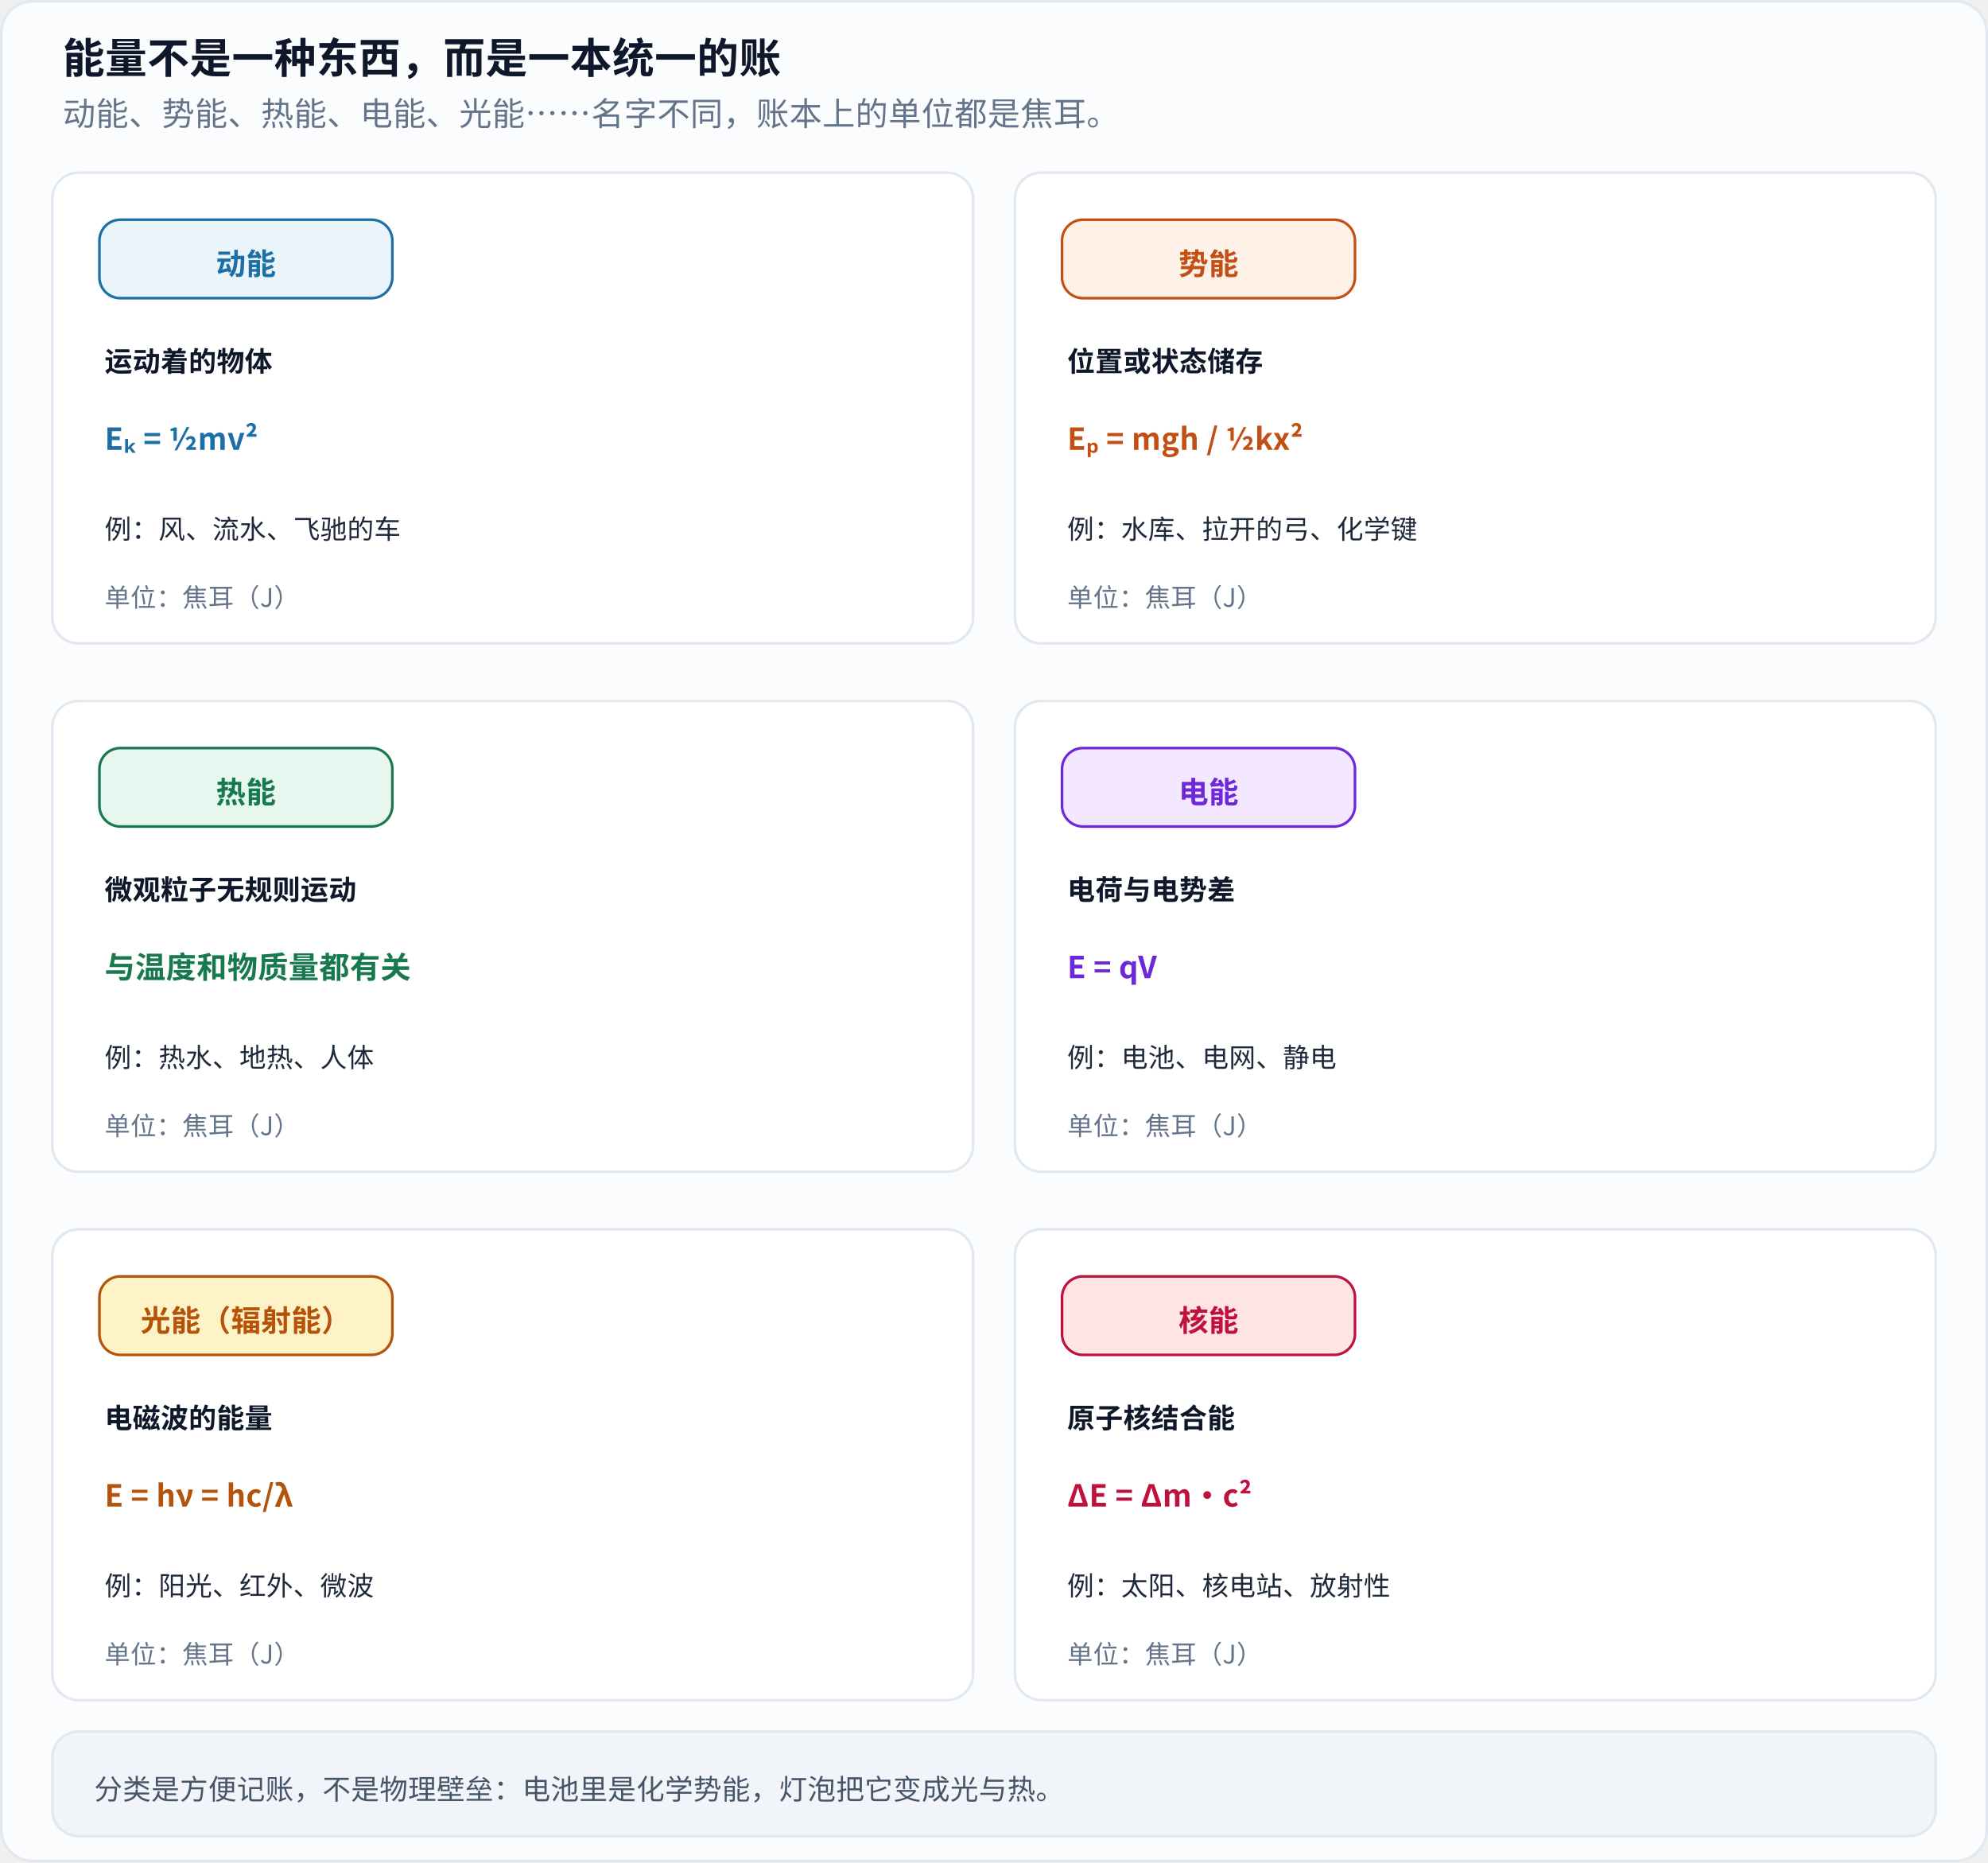
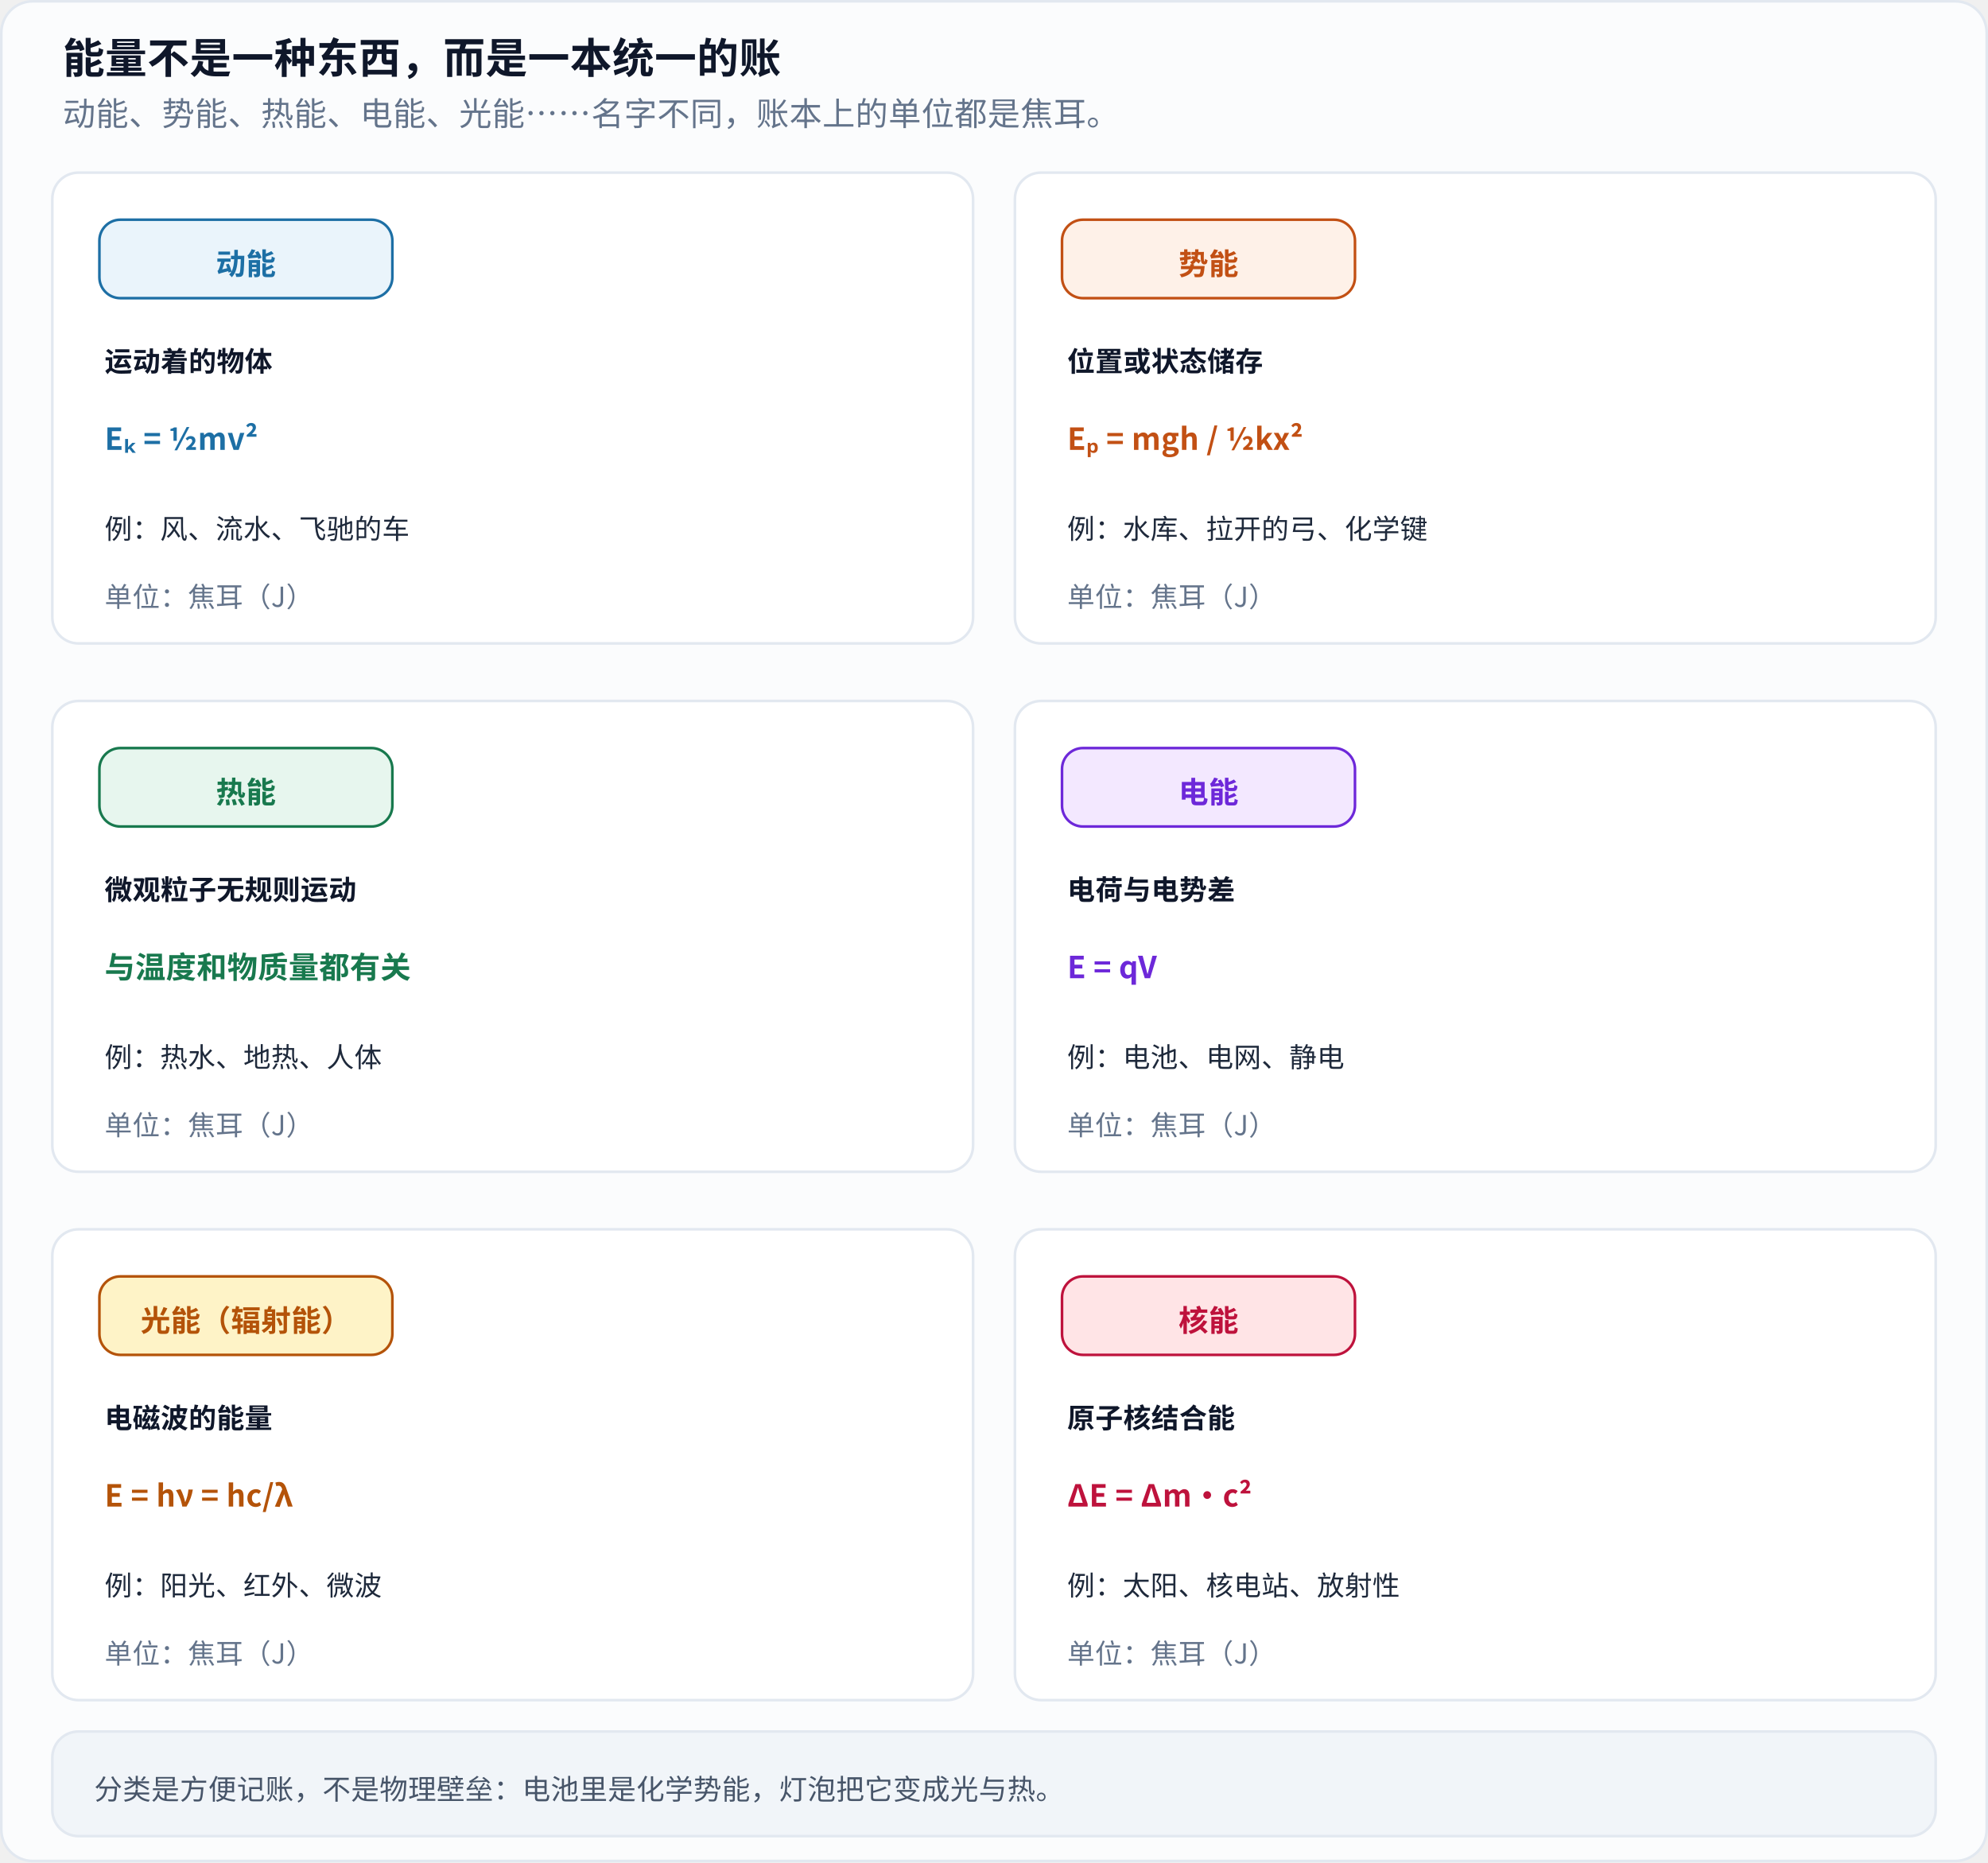
<svg xmlns="http://www.w3.org/2000/svg" width="760" height="712" viewBox="0 0 760 712" role="img" aria-labelledby="title desc" lang="zh-CN">
  <defs>
    <marker id="arr-blue" markerWidth="7" markerHeight="7" refX="6" refY="3.5" orient="auto">
      <path d="M0,0.6 L6.5,3.5 L0,6.4 Z" fill="#1d6fa5" />
    </marker>
    <marker id="arr-orange" markerWidth="7" markerHeight="7" refX="6" refY="3.5" orient="auto">
      <path d="M0,0.6 L6.5,3.5 L0,6.4 Z" fill="#c25014" />
    </marker>
    <marker id="arr-green" markerWidth="7" markerHeight="7" refX="6" refY="3.5" orient="auto">
      <path d="M0,0.6 L6.5,3.5 L0,6.4 Z" fill="#18794e" />
    </marker>
    <marker id="arr-muted" markerWidth="7" markerHeight="7" refX="6" refY="3.5" orient="auto">
      <path d="M0,0.6 L6.5,3.5 L0,6.4 Z" fill="#64748b" />
    </marker>
  </defs>
  <style>
  text {
    font-family: "PingFang SC", "Hiragino Sans GB", "Microsoft YaHei", "Noto Sans CJK SC", system-ui, sans-serif;
    letter-spacing: 0.01em;
  }
  .mono {
    font-family: ui-monospace, "Cascadia Mono", "Consolas", monospace;
  }
  .halo {
    paint-order: stroke;
    stroke: #ffffff;
    stroke-width: 3.5px;
    stroke-linejoin: round;
  }
</style>
  <rect x="0.5" y="0.5" width="759" height="711" rx="12" fill="#fbfcfd" stroke="#e2e8f0" stroke-width="1" />
  <text x="24" y="28" font-size="16" fill="#0f172a" text-anchor="start" font-weight="700">能量不是一种东西，而是一本统一的账</text>
  <text x="24" y="48" font-size="12.5" fill="#64748b" text-anchor="start">动能、势能、热能、电能、光能……名字不同，账本上的单位都是焦耳。</text>
  <rect x="20" y="66" width="352" height="180" rx="10" fill="#ffffff" stroke="#e2e8f0" stroke-width="1" />
  <rect x="38" y="84" width="112" height="30" rx="8" fill="#eaf4fb" stroke="#1d6fa5" />
  <text x="94" y="105" font-size="11.4" fill="#1d6fa5" text-anchor="middle" font-weight="700">动能</text>
  <text x="40" y="142" font-size="10.6" fill="#0f172a" text-anchor="start" font-weight="600">运动着的物体</text>
  <text x="40" y="172" font-size="11.6" fill="#1d6fa5" text-anchor="start" font-weight="700">Eₖ = ½mv²</text>
-   <text x="40" y="206" font-size="10.2" fill="#1e293b" text-anchor="start">例：风、流水、飞驰的车</text>
-   <text x="40" y="232" font-size="9.8" fill="#64748b" text-anchor="start">单位：焦耳（J）</text>
+   <text x="40" y="206" font-size="10.5" fill="#1e293b" text-anchor="start">例：风、流水、飞驰的车</text>
+   <text x="40" y="232" font-size="10.5" fill="#64748b" text-anchor="start">单位：焦耳（J）</text>
  <rect x="388" y="66" width="352" height="180" rx="10" fill="#ffffff" stroke="#e2e8f0" stroke-width="1" />
  <rect x="406" y="84" width="112" height="30" rx="8" fill="#fef1e8" stroke="#c25014" />
  <text x="462" y="105" font-size="11.4" fill="#c25014" text-anchor="middle" font-weight="700">势能</text>
  <text x="408" y="142" font-size="10.6" fill="#0f172a" text-anchor="start" font-weight="600">位置或状态储存</text>
  <text x="408" y="172" font-size="11.6" fill="#c25014" text-anchor="start" font-weight="700">Eₚ = mgh / ½kx²</text>
-   <text x="408" y="206" font-size="10.2" fill="#1e293b" text-anchor="start">例：水库、拉开的弓、化学键</text>
-   <text x="408" y="232" font-size="9.8" fill="#64748b" text-anchor="start">单位：焦耳（J）</text>
+   <text x="408" y="206" font-size="10.5" fill="#1e293b" text-anchor="start">例：水库、拉开的弓、化学键</text>
+   <text x="408" y="232" font-size="10.5" fill="#64748b" text-anchor="start">单位：焦耳（J）</text>
  <rect x="20" y="268" width="352" height="180" rx="10" fill="#ffffff" stroke="#e2e8f0" stroke-width="1" />
  <rect x="38" y="286" width="112" height="30" rx="8" fill="#e7f6ee" stroke="#18794e" />
  <text x="94" y="307" font-size="11.4" fill="#18794e" text-anchor="middle" font-weight="700">热能</text>
  <text x="40" y="344" font-size="10.6" fill="#0f172a" text-anchor="start" font-weight="600">微观粒子无规则运动</text>
  <text x="40" y="374" font-size="11.6" fill="#18794e" text-anchor="start" font-weight="700">与温度和物质量都有关</text>
-   <text x="40" y="408" font-size="10.2" fill="#1e293b" text-anchor="start">例：热水、地热、人体</text>
-   <text x="40" y="434" font-size="9.8" fill="#64748b" text-anchor="start">单位：焦耳（J）</text>
+   <text x="40" y="408" font-size="10.5" fill="#1e293b" text-anchor="start">例：热水、地热、人体</text>
+   <text x="40" y="434" font-size="10.5" fill="#64748b" text-anchor="start">单位：焦耳（J）</text>
  <rect x="388" y="268" width="352" height="180" rx="10" fill="#ffffff" stroke="#e2e8f0" stroke-width="1" />
  <rect x="406" y="286" width="112" height="30" rx="8" fill="#f3e8ff" stroke="#6d28d9" />
  <text x="462" y="307" font-size="11.4" fill="#6d28d9" text-anchor="middle" font-weight="700">电能</text>
  <text x="408" y="344" font-size="10.6" fill="#0f172a" text-anchor="start" font-weight="600">电荷与电势差</text>
  <text x="408" y="374" font-size="11.6" fill="#6d28d9" text-anchor="start" font-weight="700">E = qV</text>
-   <text x="408" y="408" font-size="10.2" fill="#1e293b" text-anchor="start">例：电池、电网、静电</text>
-   <text x="408" y="434" font-size="9.8" fill="#64748b" text-anchor="start">单位：焦耳（J）</text>
+   <text x="408" y="408" font-size="10.5" fill="#1e293b" text-anchor="start">例：电池、电网、静电</text>
+   <text x="408" y="434" font-size="10.5" fill="#64748b" text-anchor="start">单位：焦耳（J）</text>
  <rect x="20" y="470" width="352" height="180" rx="10" fill="#ffffff" stroke="#e2e8f0" stroke-width="1" />
  <rect x="38" y="488" width="112" height="30" rx="8" fill="#fef3c7" stroke="#b45309" />
  <text x="94" y="509" font-size="11.4" fill="#b45309" text-anchor="middle" font-weight="700">光能（辐射能）</text>
  <text x="40" y="546" font-size="10.6" fill="#0f172a" text-anchor="start" font-weight="600">电磁波的能量</text>
  <text x="40" y="576" font-size="11.6" fill="#b45309" text-anchor="start" font-weight="700">E = hν = hc/λ</text>
-   <text x="40" y="610" font-size="10.2" fill="#1e293b" text-anchor="start">例：阳光、红外、微波</text>
-   <text x="40" y="636" font-size="9.8" fill="#64748b" text-anchor="start">单位：焦耳（J）</text>
+   <text x="40" y="610" font-size="10.5" fill="#1e293b" text-anchor="start">例：阳光、红外、微波</text>
+   <text x="40" y="636" font-size="10.5" fill="#64748b" text-anchor="start">单位：焦耳（J）</text>
  <rect x="388" y="470" width="352" height="180" rx="10" fill="#ffffff" stroke="#e2e8f0" stroke-width="1" />
  <rect x="406" y="488" width="112" height="30" rx="8" fill="#ffe4e6" stroke="#be123c" />
  <text x="462" y="509" font-size="11.4" fill="#be123c" text-anchor="middle" font-weight="700">核能</text>
  <text x="408" y="546" font-size="10.6" fill="#0f172a" text-anchor="start" font-weight="600">原子核结合能</text>
  <text x="408" y="576" font-size="11.6" fill="#be123c" text-anchor="start" font-weight="700">ΔE = Δm·c²</text>
-   <text x="408" y="610" font-size="10.2" fill="#1e293b" text-anchor="start">例：太阳、核电站、放射性</text>
-   <text x="408" y="636" font-size="9.8" fill="#64748b" text-anchor="start">单位：焦耳（J）</text>
+   <text x="408" y="610" font-size="10.5" fill="#1e293b" text-anchor="start">例：太阳、核电站、放射性</text>
+   <text x="408" y="636" font-size="10.5" fill="#64748b" text-anchor="start">单位：焦耳（J）</text>
  <rect x="20" y="662" width="720" height="40" rx="10" fill="#f1f5f9" stroke="#e2e8f0" stroke-width="1" />
  <text x="36" y="688" font-size="10.8" fill="#475569" text-anchor="start">分类是方便记账，不是物理壁垒：电池里是化学势能，灯泡把它变成光与热。</text>
</svg>
